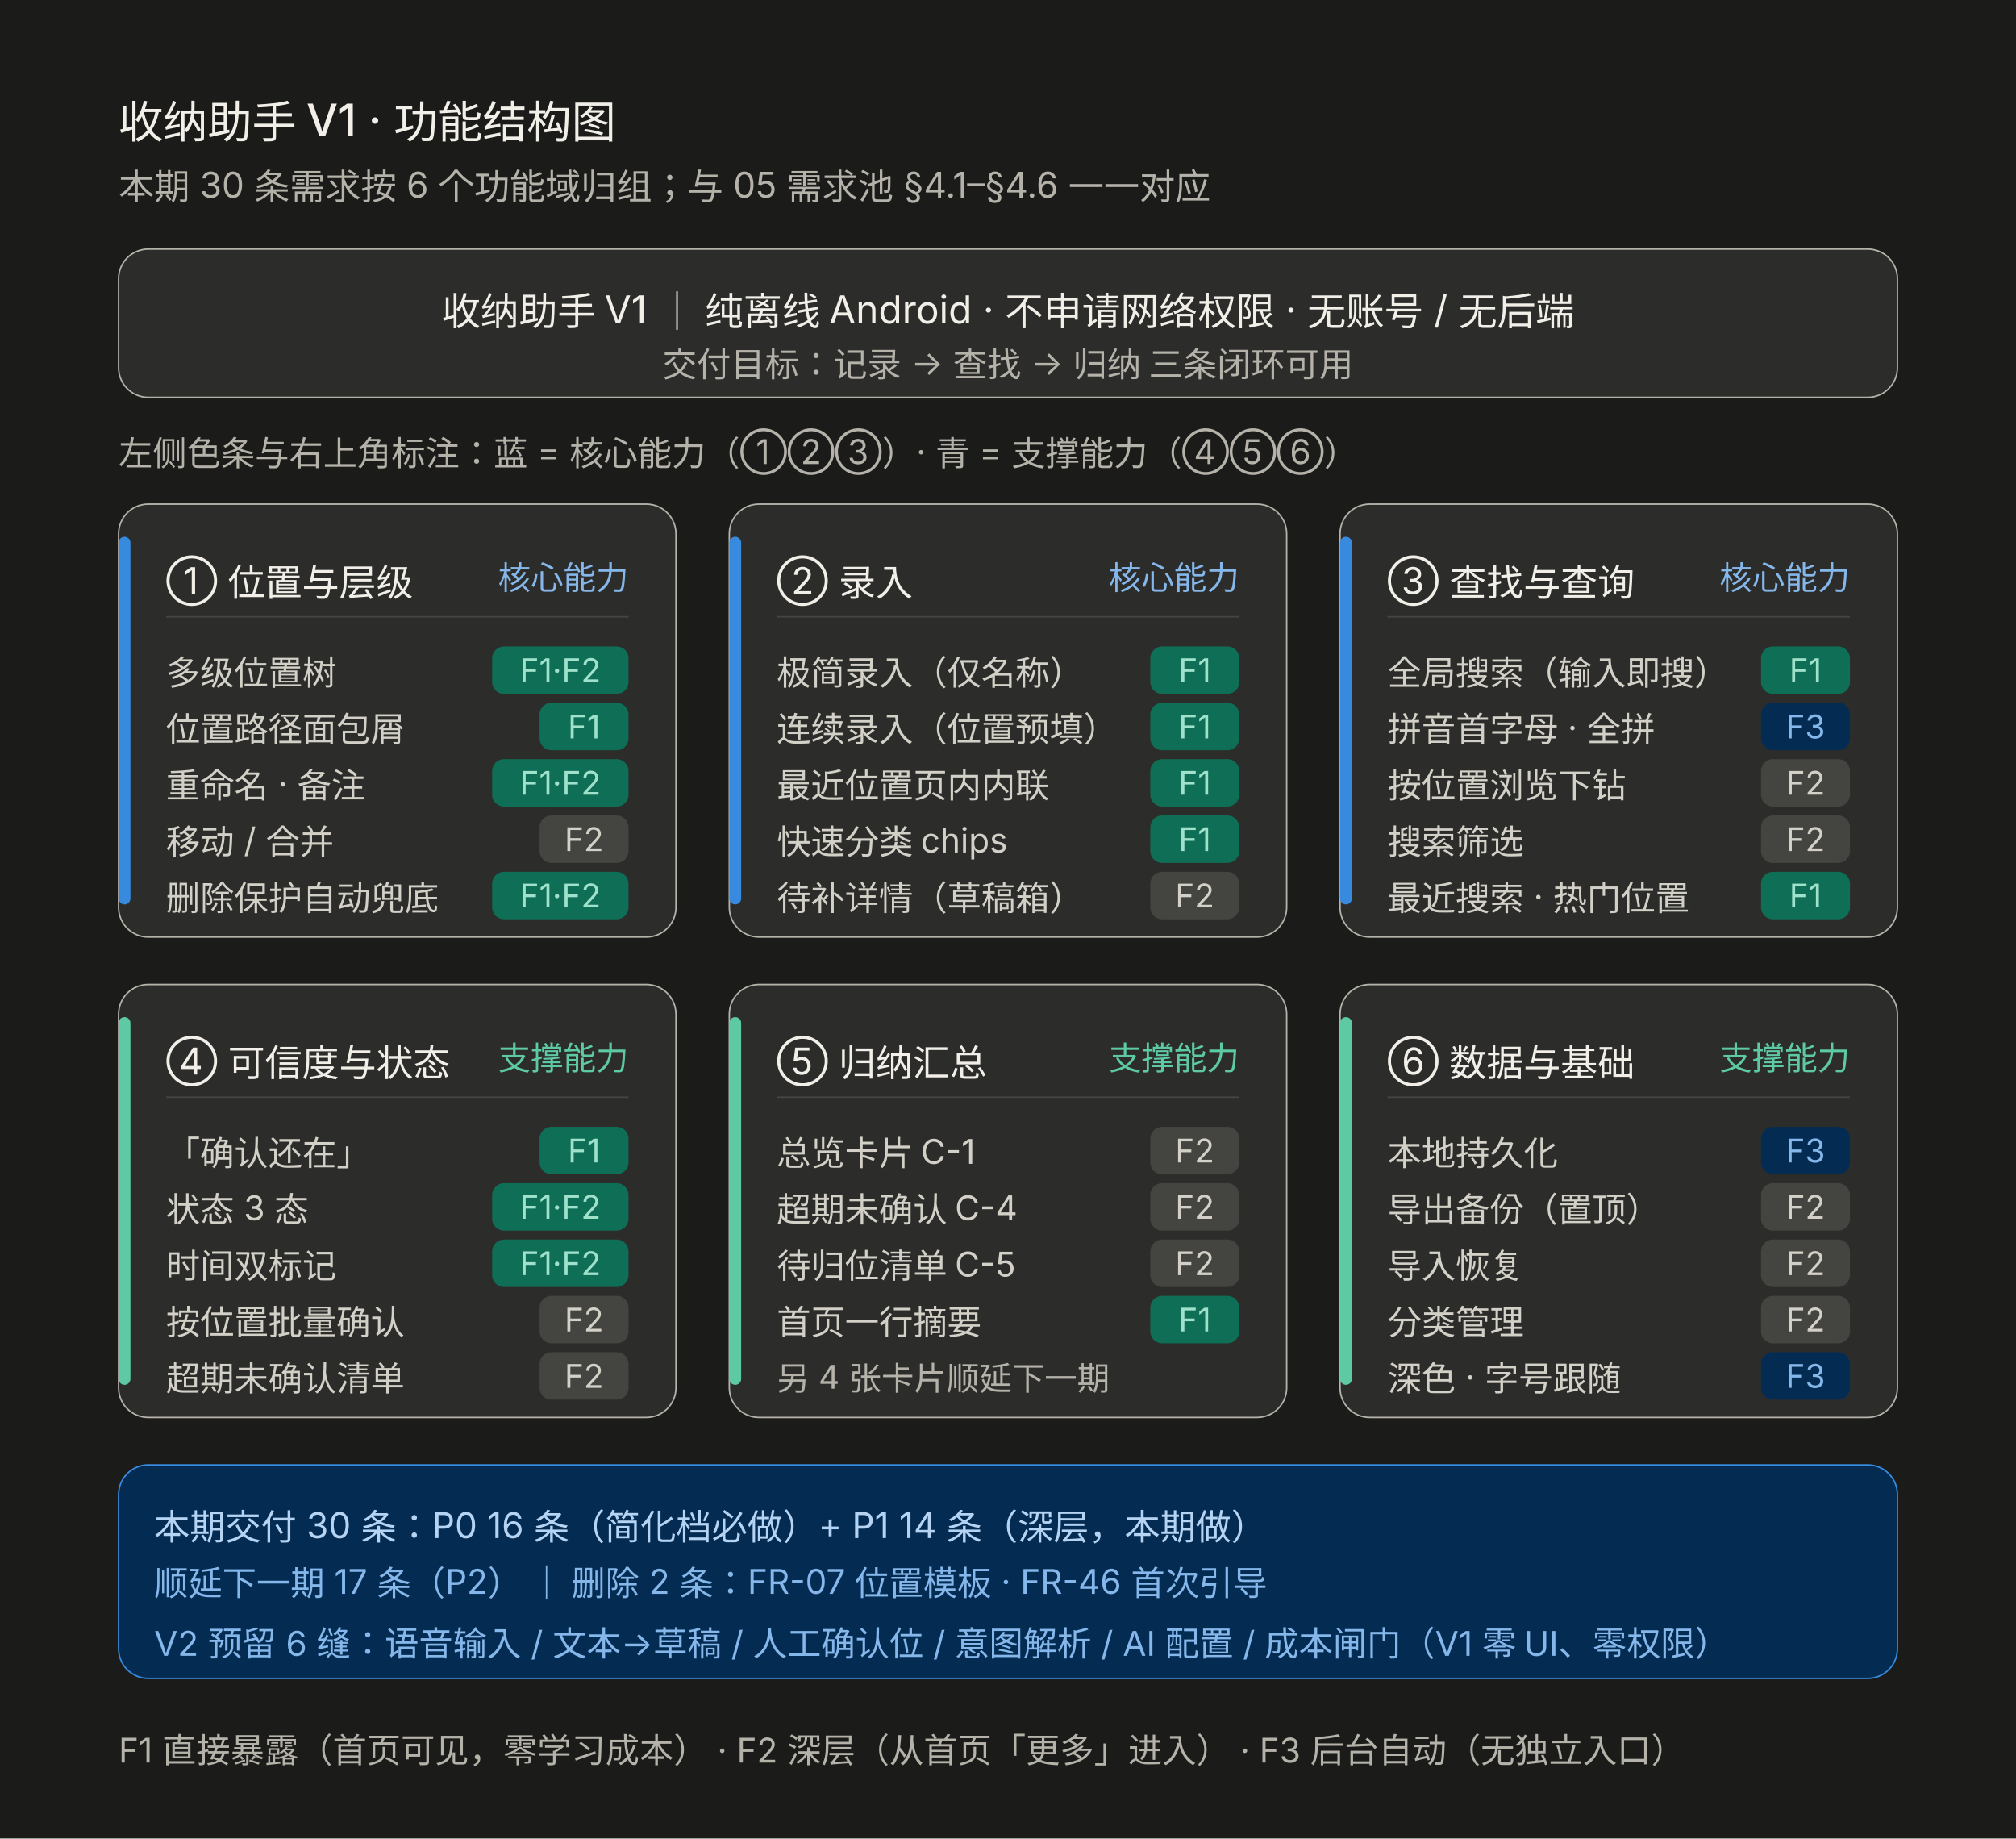
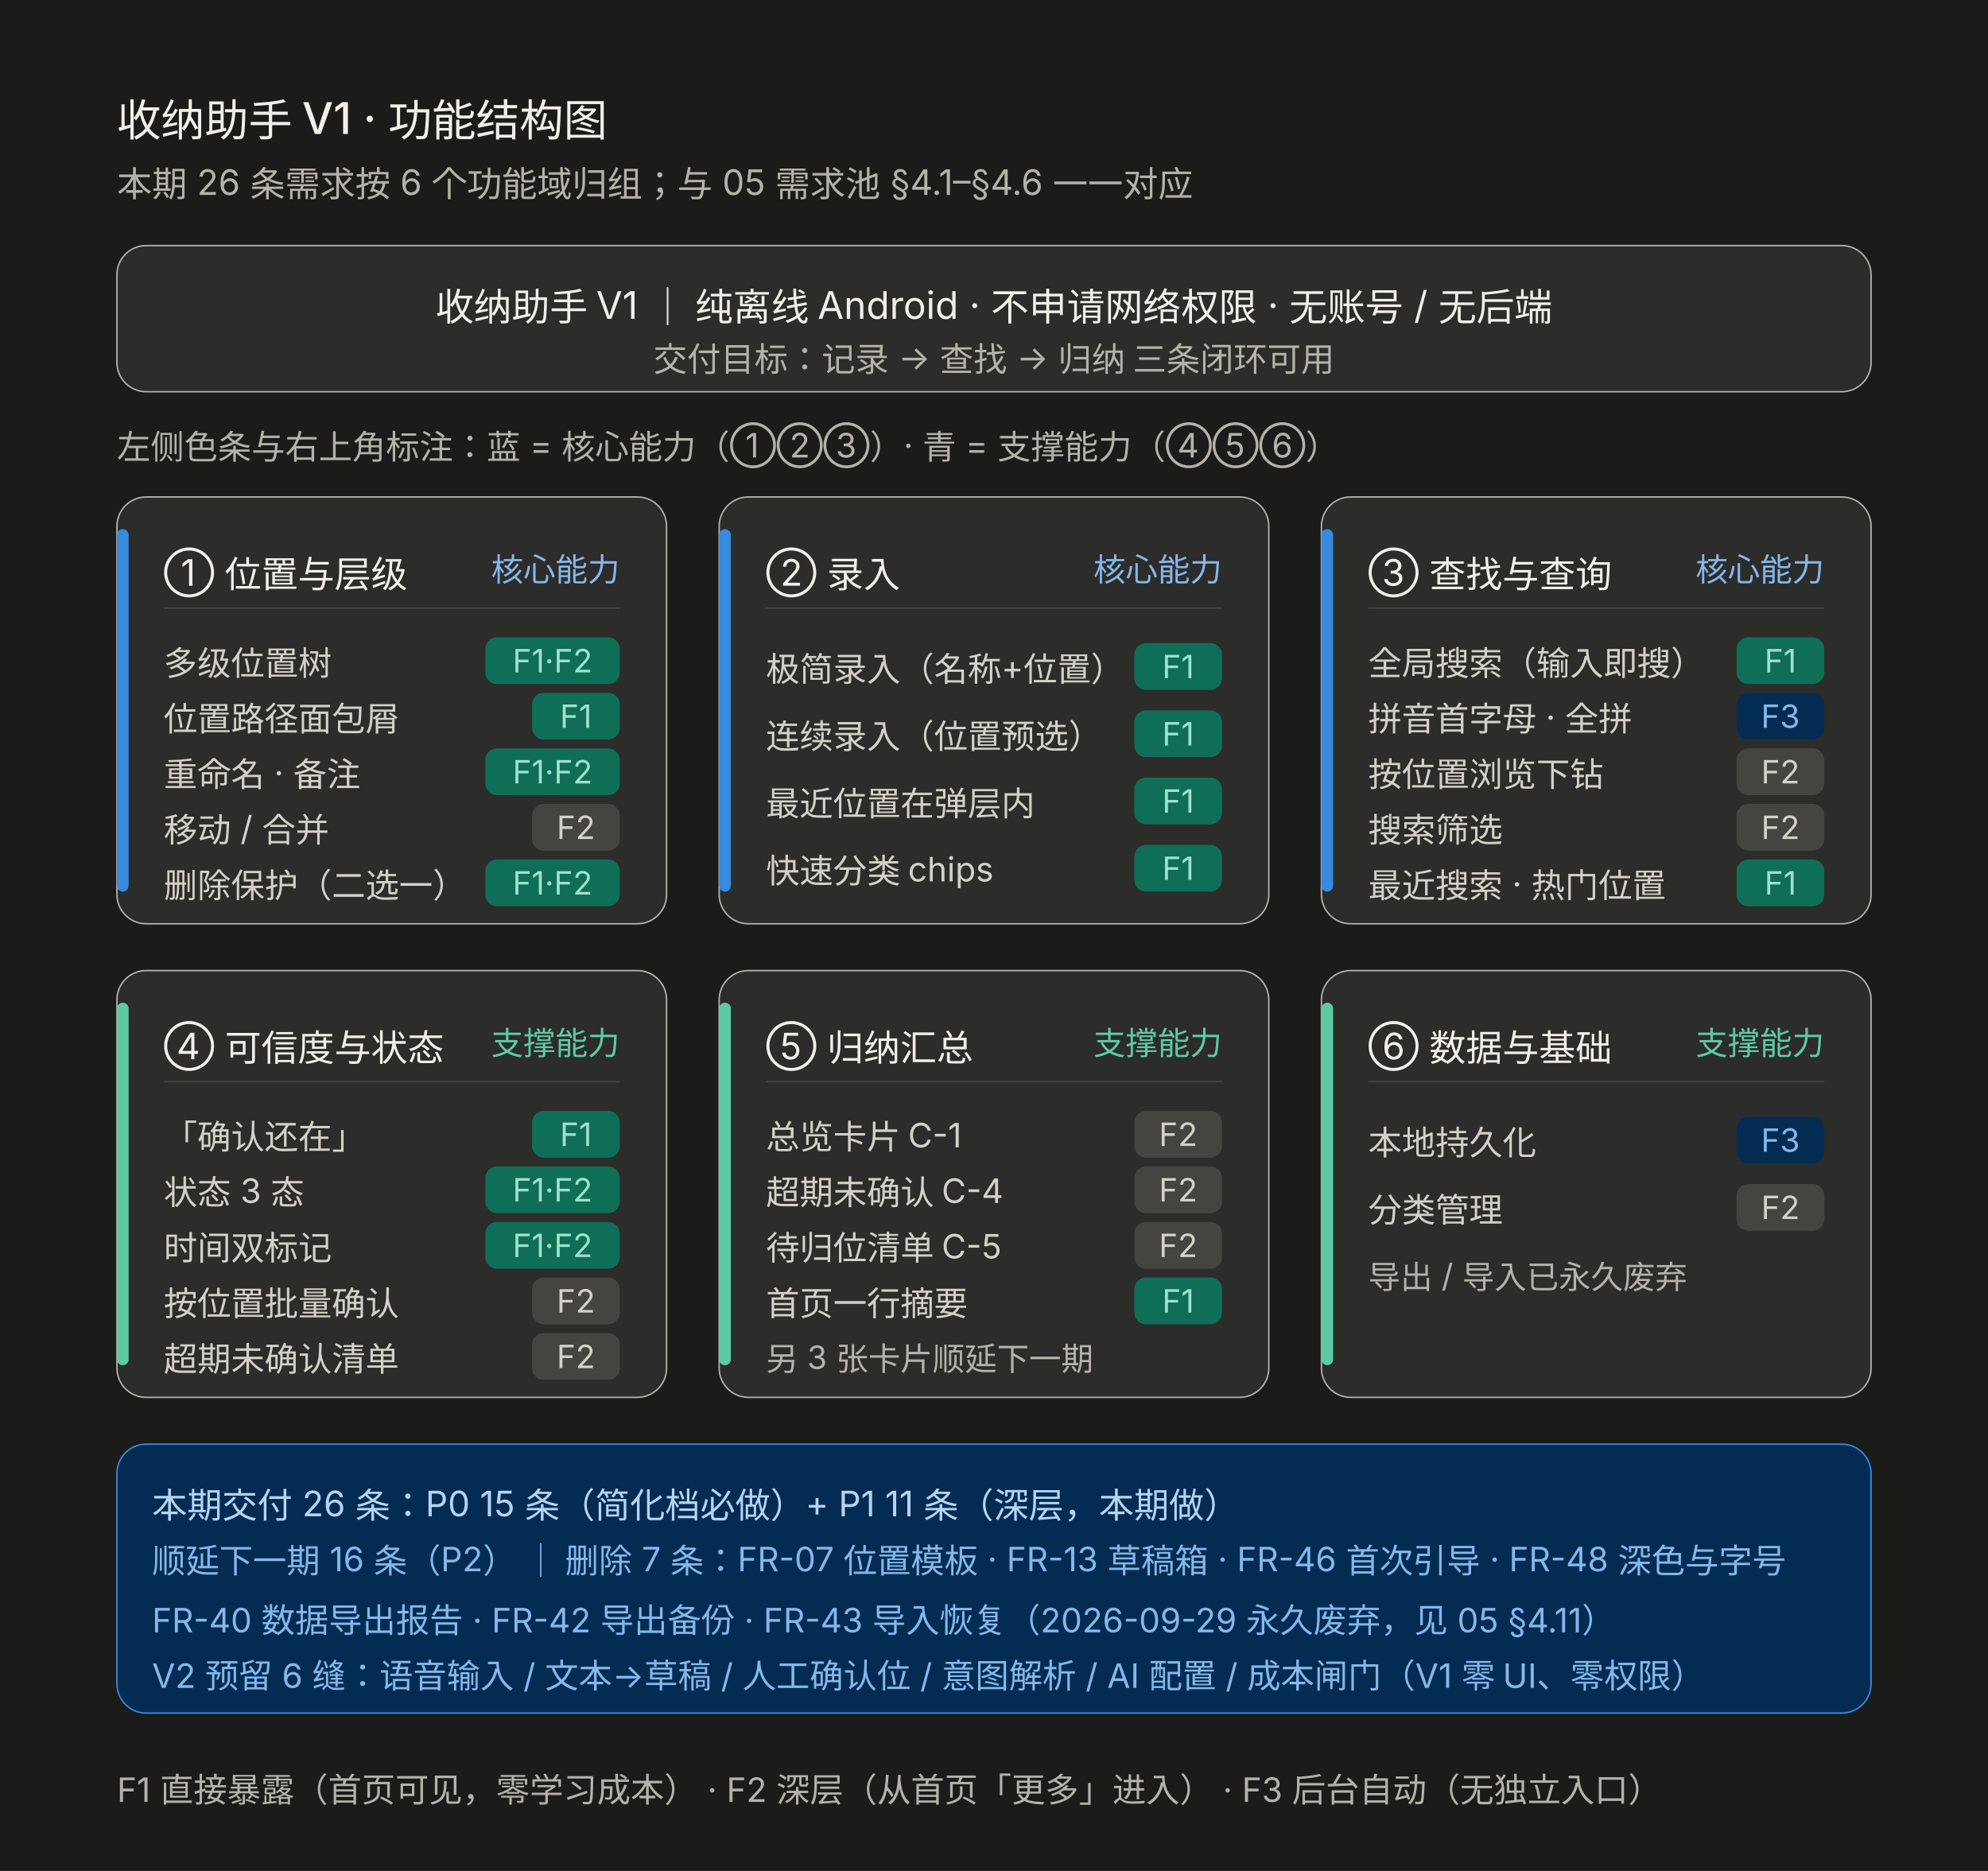
- <svg xmlns="http://www.w3.org/2000/svg" width="680" height="620" viewBox="0 0 680 620" font-family="system-ui, -apple-system, 'Segoe UI', 'Microsoft YaHei', 'PingFang SC', sans-serif">
-   <rect x="0" y="0" width="680" height="620" fill="#1B1B19" />
+ <svg xmlns="http://www.w3.org/2000/svg" width="680" height="640" viewBox="0 0 680 640" font-family="system-ui, -apple-system, 'Segoe UI', 'Microsoft YaHei', 'PingFang SC', sans-serif">
+   <rect x="0" y="0" width="680" height="640" fill="#1B1B19" />
  <text x="40" y="40" font-size="15" font-weight="500" fill="#F1EFE8" dominant-baseline="central">收纳助手 V1 · 功能结构图</text>
-   <text x="40" y="62" font-size="12" fill="#B4B2A9" dominant-baseline="central">本期 30 条需求按 6 个功能域归组；与 05 需求池 §4.1–§4.6 一一对应</text>
+   <text x="40" y="62" font-size="12" fill="#B4B2A9" dominant-baseline="central">本期 26 条需求按 6 个功能域归组；与 05 需求池 §4.1–§4.6 一一对应</text>
  <rect x="40" y="84" width="600" height="50" rx="10" fill="#2C2C2A" stroke="#B4B2A9" stroke-width="0.5" />
  <text x="340" y="104" font-size="13" fill="#F1EFE8" text-anchor="middle" dominant-baseline="central">收纳助手 V1 ｜ 纯离线 Android · 不申请网络权限 · 无账号 / 无后端</text>
  <text x="340" y="122" font-size="11.5" fill="#B4B2A9" text-anchor="middle" dominant-baseline="central">交付目标：记录 → 查找 → 归纳 三条闭环可用</text>
  <text x="40" y="152" font-size="11.5" fill="#B4B2A9" dominant-baseline="central">左侧色条与右上角标注：蓝 = 核心能力（①②③）· 青 = 支撑能力（④⑤⑥）</text>
  <rect x="40" y="170" width="188" height="146" rx="10" fill="#2C2C2A" stroke="#B4B2A9" stroke-width="0.5" />
  <rect x="40" y="181" width="4" height="124" rx="2" fill="#378ADD" />
  <text x="56" y="194" font-size="12.5" fill="#F1EFE8" dominant-baseline="central">① 位置与层级</text>
  <text x="212" y="194" font-size="11" fill="#85B7EB" text-anchor="end" dominant-baseline="central">核心能力</text>
  <line x1="56" y1="208" x2="212" y2="208" stroke="#444441" stroke-width="0.5" />
  <text x="56" y="226" font-size="11.5" fill="#D3D1C7" dominant-baseline="central">多级位置树</text>
  <rect x="166" y="218" width="46" height="16" rx="4" fill="#0F6E56" />
  <text x="189" y="226" font-size="11" fill="#9FE1CB" text-anchor="middle" dominant-baseline="central">F1·F2</text>
  <text x="56" y="245" font-size="11.5" fill="#D3D1C7" dominant-baseline="central">位置路径面包屑</text>
  <rect x="182" y="237" width="30" height="16" rx="4" fill="#0F6E56" />
  <text x="197" y="245" font-size="11" fill="#9FE1CB" text-anchor="middle" dominant-baseline="central">F1</text>
  <text x="56" y="264" font-size="11.5" fill="#D3D1C7" dominant-baseline="central">重命名 · 备注</text>
  <rect x="166" y="256" width="46" height="16" rx="4" fill="#0F6E56" />
  <text x="189" y="264" font-size="11" fill="#9FE1CB" text-anchor="middle" dominant-baseline="central">F1·F2</text>
  <text x="56" y="283" font-size="11.5" fill="#D3D1C7" dominant-baseline="central">移动 / 合并</text>
  <rect x="182" y="275" width="30" height="16" rx="4" fill="#444441" />
  <text x="197" y="283" font-size="11" fill="#D3D1C7" text-anchor="middle" dominant-baseline="central">F2</text>
-   <text x="56" y="302" font-size="11.5" fill="#D3D1C7" dominant-baseline="central">删除保护自动兜底</text>
+   <text x="56" y="302" font-size="11.5" fill="#D3D1C7" dominant-baseline="central">删除保护（二选一）</text>
  <rect x="166" y="294" width="46" height="16" rx="4" fill="#0F6E56" />
  <text x="189" y="302" font-size="11" fill="#9FE1CB" text-anchor="middle" dominant-baseline="central">F1·F2</text>
  <rect x="246" y="170" width="188" height="146" rx="10" fill="#2C2C2A" stroke="#B4B2A9" stroke-width="0.5" />
  <rect x="246" y="181" width="4" height="124" rx="2" fill="#378ADD" />
  <text x="262" y="194" font-size="12.5" fill="#F1EFE8" dominant-baseline="central">② 录入</text>
  <text x="418" y="194" font-size="11" fill="#85B7EB" text-anchor="end" dominant-baseline="central">核心能力</text>
  <line x1="262" y1="208" x2="418" y2="208" stroke="#444441" stroke-width="0.5" />
-   <text x="262" y="226" font-size="11.5" fill="#D3D1C7" dominant-baseline="central">极简录入（仅名称）</text>
-   <rect x="388" y="218" width="30" height="16" rx="4" fill="#0F6E56" />
-   <text x="403" y="226" font-size="11" fill="#9FE1CB" text-anchor="middle" dominant-baseline="central">F1</text>
-   <text x="262" y="245" font-size="11.5" fill="#D3D1C7" dominant-baseline="central">连续录入（位置预填）</text>
-   <rect x="388" y="237" width="30" height="16" rx="4" fill="#0F6E56" />
-   <text x="403" y="245" font-size="11" fill="#9FE1CB" text-anchor="middle" dominant-baseline="central">F1</text>
-   <text x="262" y="264" font-size="11.5" fill="#D3D1C7" dominant-baseline="central">最近位置页内内联</text>
-   <rect x="388" y="256" width="30" height="16" rx="4" fill="#0F6E56" />
-   <text x="403" y="264" font-size="11" fill="#9FE1CB" text-anchor="middle" dominant-baseline="central">F1</text>
-   <text x="262" y="283" font-size="11.5" fill="#D3D1C7" dominant-baseline="central">快速分类 chips</text>
-   <rect x="388" y="275" width="30" height="16" rx="4" fill="#0F6E56" />
-   <text x="403" y="283" font-size="11" fill="#9FE1CB" text-anchor="middle" dominant-baseline="central">F1</text>
-   <text x="262" y="302" font-size="11.5" fill="#D3D1C7" dominant-baseline="central">待补详情（草稿箱）</text>
-   <rect x="388" y="294" width="30" height="16" rx="4" fill="#444441" />
-   <text x="403" y="302" font-size="11" fill="#D3D1C7" text-anchor="middle" dominant-baseline="central">F2</text>
+   <text x="262" y="228" font-size="11.5" fill="#D3D1C7" dominant-baseline="central">极简录入（名称+位置）</text>
+   <rect x="388" y="220" width="30" height="16" rx="4" fill="#0F6E56" />
+   <text x="403" y="228" font-size="11" fill="#9FE1CB" text-anchor="middle" dominant-baseline="central">F1</text>
+   <text x="262" y="251" font-size="11.5" fill="#D3D1C7" dominant-baseline="central">连续录入（位置预选）</text>
+   <rect x="388" y="243" width="30" height="16" rx="4" fill="#0F6E56" />
+   <text x="403" y="251" font-size="11" fill="#9FE1CB" text-anchor="middle" dominant-baseline="central">F1</text>
+   <text x="262" y="274" font-size="11.5" fill="#D3D1C7" dominant-baseline="central">最近位置在弹层内</text>
+   <rect x="388" y="266" width="30" height="16" rx="4" fill="#0F6E56" />
+   <text x="403" y="274" font-size="11" fill="#9FE1CB" text-anchor="middle" dominant-baseline="central">F1</text>
+   <text x="262" y="297" font-size="11.5" fill="#D3D1C7" dominant-baseline="central">快速分类 chips</text>
+   <rect x="388" y="289" width="30" height="16" rx="4" fill="#0F6E56" />
+   <text x="403" y="297" font-size="11" fill="#9FE1CB" text-anchor="middle" dominant-baseline="central">F1</text>
  <rect x="452" y="170" width="188" height="146" rx="10" fill="#2C2C2A" stroke="#B4B2A9" stroke-width="0.5" />
  <rect x="452" y="181" width="4" height="124" rx="2" fill="#378ADD" />
  <text x="468" y="194" font-size="12.5" fill="#F1EFE8" dominant-baseline="central">③ 查找与查询</text>
  <text x="624" y="194" font-size="11" fill="#85B7EB" text-anchor="end" dominant-baseline="central">核心能力</text>
  <line x1="468" y1="208" x2="624" y2="208" stroke="#444441" stroke-width="0.5" />
  <text x="468" y="226" font-size="11.5" fill="#D3D1C7" dominant-baseline="central">全局搜索（输入即搜）</text>
  <rect x="594" y="218" width="30" height="16" rx="4" fill="#0F6E56" />
  <text x="609" y="226" font-size="11" fill="#9FE1CB" text-anchor="middle" dominant-baseline="central">F1</text>
  <text x="468" y="245" font-size="11.5" fill="#D3D1C7" dominant-baseline="central">拼音首字母 · 全拼</text>
  <rect x="594" y="237" width="30" height="16" rx="4" fill="#042C53" />
  <text x="609" y="245" font-size="11" fill="#85B7EB" text-anchor="middle" dominant-baseline="central">F3</text>
  <text x="468" y="264" font-size="11.5" fill="#D3D1C7" dominant-baseline="central">按位置浏览下钻</text>
  <rect x="594" y="256" width="30" height="16" rx="4" fill="#444441" />
  <text x="609" y="264" font-size="11" fill="#D3D1C7" text-anchor="middle" dominant-baseline="central">F2</text>
  <text x="468" y="283" font-size="11.5" fill="#D3D1C7" dominant-baseline="central">搜索筛选</text>
  <rect x="594" y="275" width="30" height="16" rx="4" fill="#444441" />
  <text x="609" y="283" font-size="11" fill="#D3D1C7" text-anchor="middle" dominant-baseline="central">F2</text>
  <text x="468" y="302" font-size="11.5" fill="#D3D1C7" dominant-baseline="central">最近搜索 · 热门位置</text>
  <rect x="594" y="294" width="30" height="16" rx="4" fill="#0F6E56" />
  <text x="609" y="302" font-size="11" fill="#9FE1CB" text-anchor="middle" dominant-baseline="central">F1</text>
  <rect x="40" y="332" width="188" height="146" rx="10" fill="#2C2C2A" stroke="#B4B2A9" stroke-width="0.5" />
  <rect x="40" y="343" width="4" height="124" rx="2" fill="#5DCAA5" />
  <text x="56" y="356" font-size="12.5" fill="#F1EFE8" dominant-baseline="central">④ 可信度与状态</text>
  <text x="212" y="356" font-size="11" fill="#5DCAA5" text-anchor="end" dominant-baseline="central">支撑能力</text>
  <line x1="56" y1="370" x2="212" y2="370" stroke="#444441" stroke-width="0.5" />
  <text x="56" y="388" font-size="11.5" fill="#D3D1C7" dominant-baseline="central">「确认还在」</text>
  <rect x="182" y="380" width="30" height="16" rx="4" fill="#0F6E56" />
  <text x="197" y="388" font-size="11" fill="#9FE1CB" text-anchor="middle" dominant-baseline="central">F1</text>
  <text x="56" y="407" font-size="11.5" fill="#D3D1C7" dominant-baseline="central">状态 3 态</text>
  <rect x="166" y="399" width="46" height="16" rx="4" fill="#0F6E56" />
  <text x="189" y="407" font-size="11" fill="#9FE1CB" text-anchor="middle" dominant-baseline="central">F1·F2</text>
  <text x="56" y="426" font-size="11.5" fill="#D3D1C7" dominant-baseline="central">时间双标记</text>
  <rect x="166" y="418" width="46" height="16" rx="4" fill="#0F6E56" />
  <text x="189" y="426" font-size="11" fill="#9FE1CB" text-anchor="middle" dominant-baseline="central">F1·F2</text>
  <text x="56" y="445" font-size="11.5" fill="#D3D1C7" dominant-baseline="central">按位置批量确认</text>
  <rect x="182" y="437" width="30" height="16" rx="4" fill="#444441" />
  <text x="197" y="445" font-size="11" fill="#D3D1C7" text-anchor="middle" dominant-baseline="central">F2</text>
  <text x="56" y="464" font-size="11.5" fill="#D3D1C7" dominant-baseline="central">超期未确认清单</text>
  <rect x="182" y="456" width="30" height="16" rx="4" fill="#444441" />
  <text x="197" y="464" font-size="11" fill="#D3D1C7" text-anchor="middle" dominant-baseline="central">F2</text>
  <rect x="246" y="332" width="188" height="146" rx="10" fill="#2C2C2A" stroke="#B4B2A9" stroke-width="0.5" />
  <rect x="246" y="343" width="4" height="124" rx="2" fill="#5DCAA5" />
  <text x="262" y="356" font-size="12.5" fill="#F1EFE8" dominant-baseline="central">⑤ 归纳汇总</text>
  <text x="418" y="356" font-size="11" fill="#5DCAA5" text-anchor="end" dominant-baseline="central">支撑能力</text>
  <line x1="262" y1="370" x2="418" y2="370" stroke="#444441" stroke-width="0.5" />
  <text x="262" y="388" font-size="11.5" fill="#D3D1C7" dominant-baseline="central">总览卡片 C-1</text>
  <rect x="388" y="380" width="30" height="16" rx="4" fill="#444441" />
  <text x="403" y="388" font-size="11" fill="#D3D1C7" text-anchor="middle" dominant-baseline="central">F2</text>
  <text x="262" y="407" font-size="11.5" fill="#D3D1C7" dominant-baseline="central">超期未确认 C-4</text>
  <rect x="388" y="399" width="30" height="16" rx="4" fill="#444441" />
  <text x="403" y="407" font-size="11" fill="#D3D1C7" text-anchor="middle" dominant-baseline="central">F2</text>
  <text x="262" y="426" font-size="11.5" fill="#D3D1C7" dominant-baseline="central">待归位清单 C-5</text>
  <rect x="388" y="418" width="30" height="16" rx="4" fill="#444441" />
  <text x="403" y="426" font-size="11" fill="#D3D1C7" text-anchor="middle" dominant-baseline="central">F2</text>
  <text x="262" y="445" font-size="11.5" fill="#D3D1C7" dominant-baseline="central">首页一行摘要</text>
  <rect x="388" y="437" width="30" height="16" rx="4" fill="#0F6E56" />
  <text x="403" y="445" font-size="11" fill="#9FE1CB" text-anchor="middle" dominant-baseline="central">F1</text>
-   <text x="262" y="464" font-size="11" fill="#B4B2A9" dominant-baseline="central">另 4 张卡片顺延下一期</text>
+   <text x="262" y="464" font-size="11" fill="#B4B2A9" dominant-baseline="central">另 3 张卡片顺延下一期</text>
  <rect x="452" y="332" width="188" height="146" rx="10" fill="#2C2C2A" stroke="#B4B2A9" stroke-width="0.5" />
  <rect x="452" y="343" width="4" height="124" rx="2" fill="#5DCAA5" />
  <text x="468" y="356" font-size="12.5" fill="#F1EFE8" dominant-baseline="central">⑥ 数据与基础</text>
  <text x="624" y="356" font-size="11" fill="#5DCAA5" text-anchor="end" dominant-baseline="central">支撑能力</text>
  <line x1="468" y1="370" x2="624" y2="370" stroke="#444441" stroke-width="0.5" />
-   <text x="468" y="388" font-size="11.5" fill="#D3D1C7" dominant-baseline="central">本地持久化</text>
-   <rect x="594" y="380" width="30" height="16" rx="4" fill="#042C53" />
-   <text x="609" y="388" font-size="11" fill="#85B7EB" text-anchor="middle" dominant-baseline="central">F3</text>
-   <text x="468" y="407" font-size="11.5" fill="#D3D1C7" dominant-baseline="central">导出备份（置顶）</text>
-   <rect x="594" y="399" width="30" height="16" rx="4" fill="#444441" />
-   <text x="609" y="407" font-size="11" fill="#D3D1C7" text-anchor="middle" dominant-baseline="central">F2</text>
-   <text x="468" y="426" font-size="11.5" fill="#D3D1C7" dominant-baseline="central">导入恢复</text>
-   <rect x="594" y="418" width="30" height="16" rx="4" fill="#444441" />
-   <text x="609" y="426" font-size="11" fill="#D3D1C7" text-anchor="middle" dominant-baseline="central">F2</text>
-   <text x="468" y="445" font-size="11.5" fill="#D3D1C7" dominant-baseline="central">分类管理</text>
-   <rect x="594" y="437" width="30" height="16" rx="4" fill="#444441" />
-   <text x="609" y="445" font-size="11" fill="#D3D1C7" text-anchor="middle" dominant-baseline="central">F2</text>
-   <text x="468" y="464" font-size="11.5" fill="#D3D1C7" dominant-baseline="central">深色 · 字号跟随</text>
-   <rect x="594" y="456" width="30" height="16" rx="4" fill="#042C53" />
-   <text x="609" y="464" font-size="11" fill="#85B7EB" text-anchor="middle" dominant-baseline="central">F3</text>
-   <rect x="40" y="494" width="600" height="72" rx="10" fill="#042C53" stroke="#378ADD" stroke-width="0.5" />
-   <text x="52" y="514" font-size="12" fill="#B5D4F4" dominant-baseline="central">本期交付 30 条：P0 16 条（简化档必做）+ P1 14 条（深层，本期做）</text>
-   <text x="52" y="533" font-size="11.5" fill="#85B7EB" dominant-baseline="central">顺延下一期 17 条（P2） ｜ 删除 2 条：FR-07 位置模板 · FR-46 首次引导</text>
-   <text x="52" y="552" font-size="11.5" fill="#85B7EB" dominant-baseline="central">V2 预留 6 缝：语音输入 / 文本→草稿 / 人工确认位 / 意图解析 / AI 配置 / 成本闸门（V1 零 UI、零权限）</text>
-   <text x="40" y="588" font-size="11.5" fill="#B4B2A9" dominant-baseline="central">F1 直接暴露（首页可见，零学习成本） · F2 深层（从首页「更多」进入） · F3 后台自动（无独立入口）</text>
+   <text x="468" y="390" font-size="11.5" fill="#D3D1C7" dominant-baseline="central">本地持久化</text>
+   <rect x="594" y="382" width="30" height="16" rx="4" fill="#042C53" />
+   <text x="609" y="390" font-size="11" fill="#85B7EB" text-anchor="middle" dominant-baseline="central">F3</text>
+   <text x="468" y="413" font-size="11.5" fill="#D3D1C7" dominant-baseline="central">分类管理</text>
+   <rect x="594" y="405" width="30" height="16" rx="4" fill="#444441" />
+   <text x="609" y="413" font-size="11" fill="#D3D1C7" text-anchor="middle" dominant-baseline="central">F2</text>
+   <text x="468" y="436" font-size="11" fill="#B4B2A9" dominant-baseline="central">导出 / 导入已永久废弃</text>
+   <rect x="40" y="494" width="600" height="92" rx="10" fill="#042C53" stroke="#378ADD" stroke-width="0.5" />
+   <text x="52" y="514" font-size="12" fill="#B5D4F4" dominant-baseline="central">本期交付 26 条：P0 15 条（简化档必做）+ P1 11 条（深层，本期做）</text>
+   <text x="52" y="533" font-size="11.5" fill="#85B7EB" dominant-baseline="central">顺延下一期 16 条（P2） ｜ 删除 7 条：FR-07 位置模板 · FR-13 草稿箱 · FR-46 首次引导 · FR-48 深色与字号</text>
+   <text x="52" y="552" font-size="11.5" fill="#85B7EB" dominant-baseline="central">FR-40 数据导出报告 · FR-42 导出备份 · FR-43 导入恢复（2026-09-29 永久废弃，见 05 §4.11）</text>
+   <text x="52" y="571" font-size="11.5" fill="#85B7EB" dominant-baseline="central">V2 预留 6 缝：语音输入 / 文本→草稿 / 人工确认位 / 意图解析 / AI 配置 / 成本闸门（V1 零 UI、零权限）</text>
+   <text x="40" y="610" font-size="11.5" fill="#B4B2A9" dominant-baseline="central">F1 直接暴露（首页可见，零学习成本） · F2 深层（从首页「更多」进入） · F3 后台自动（无独立入口）</text>
</svg>
